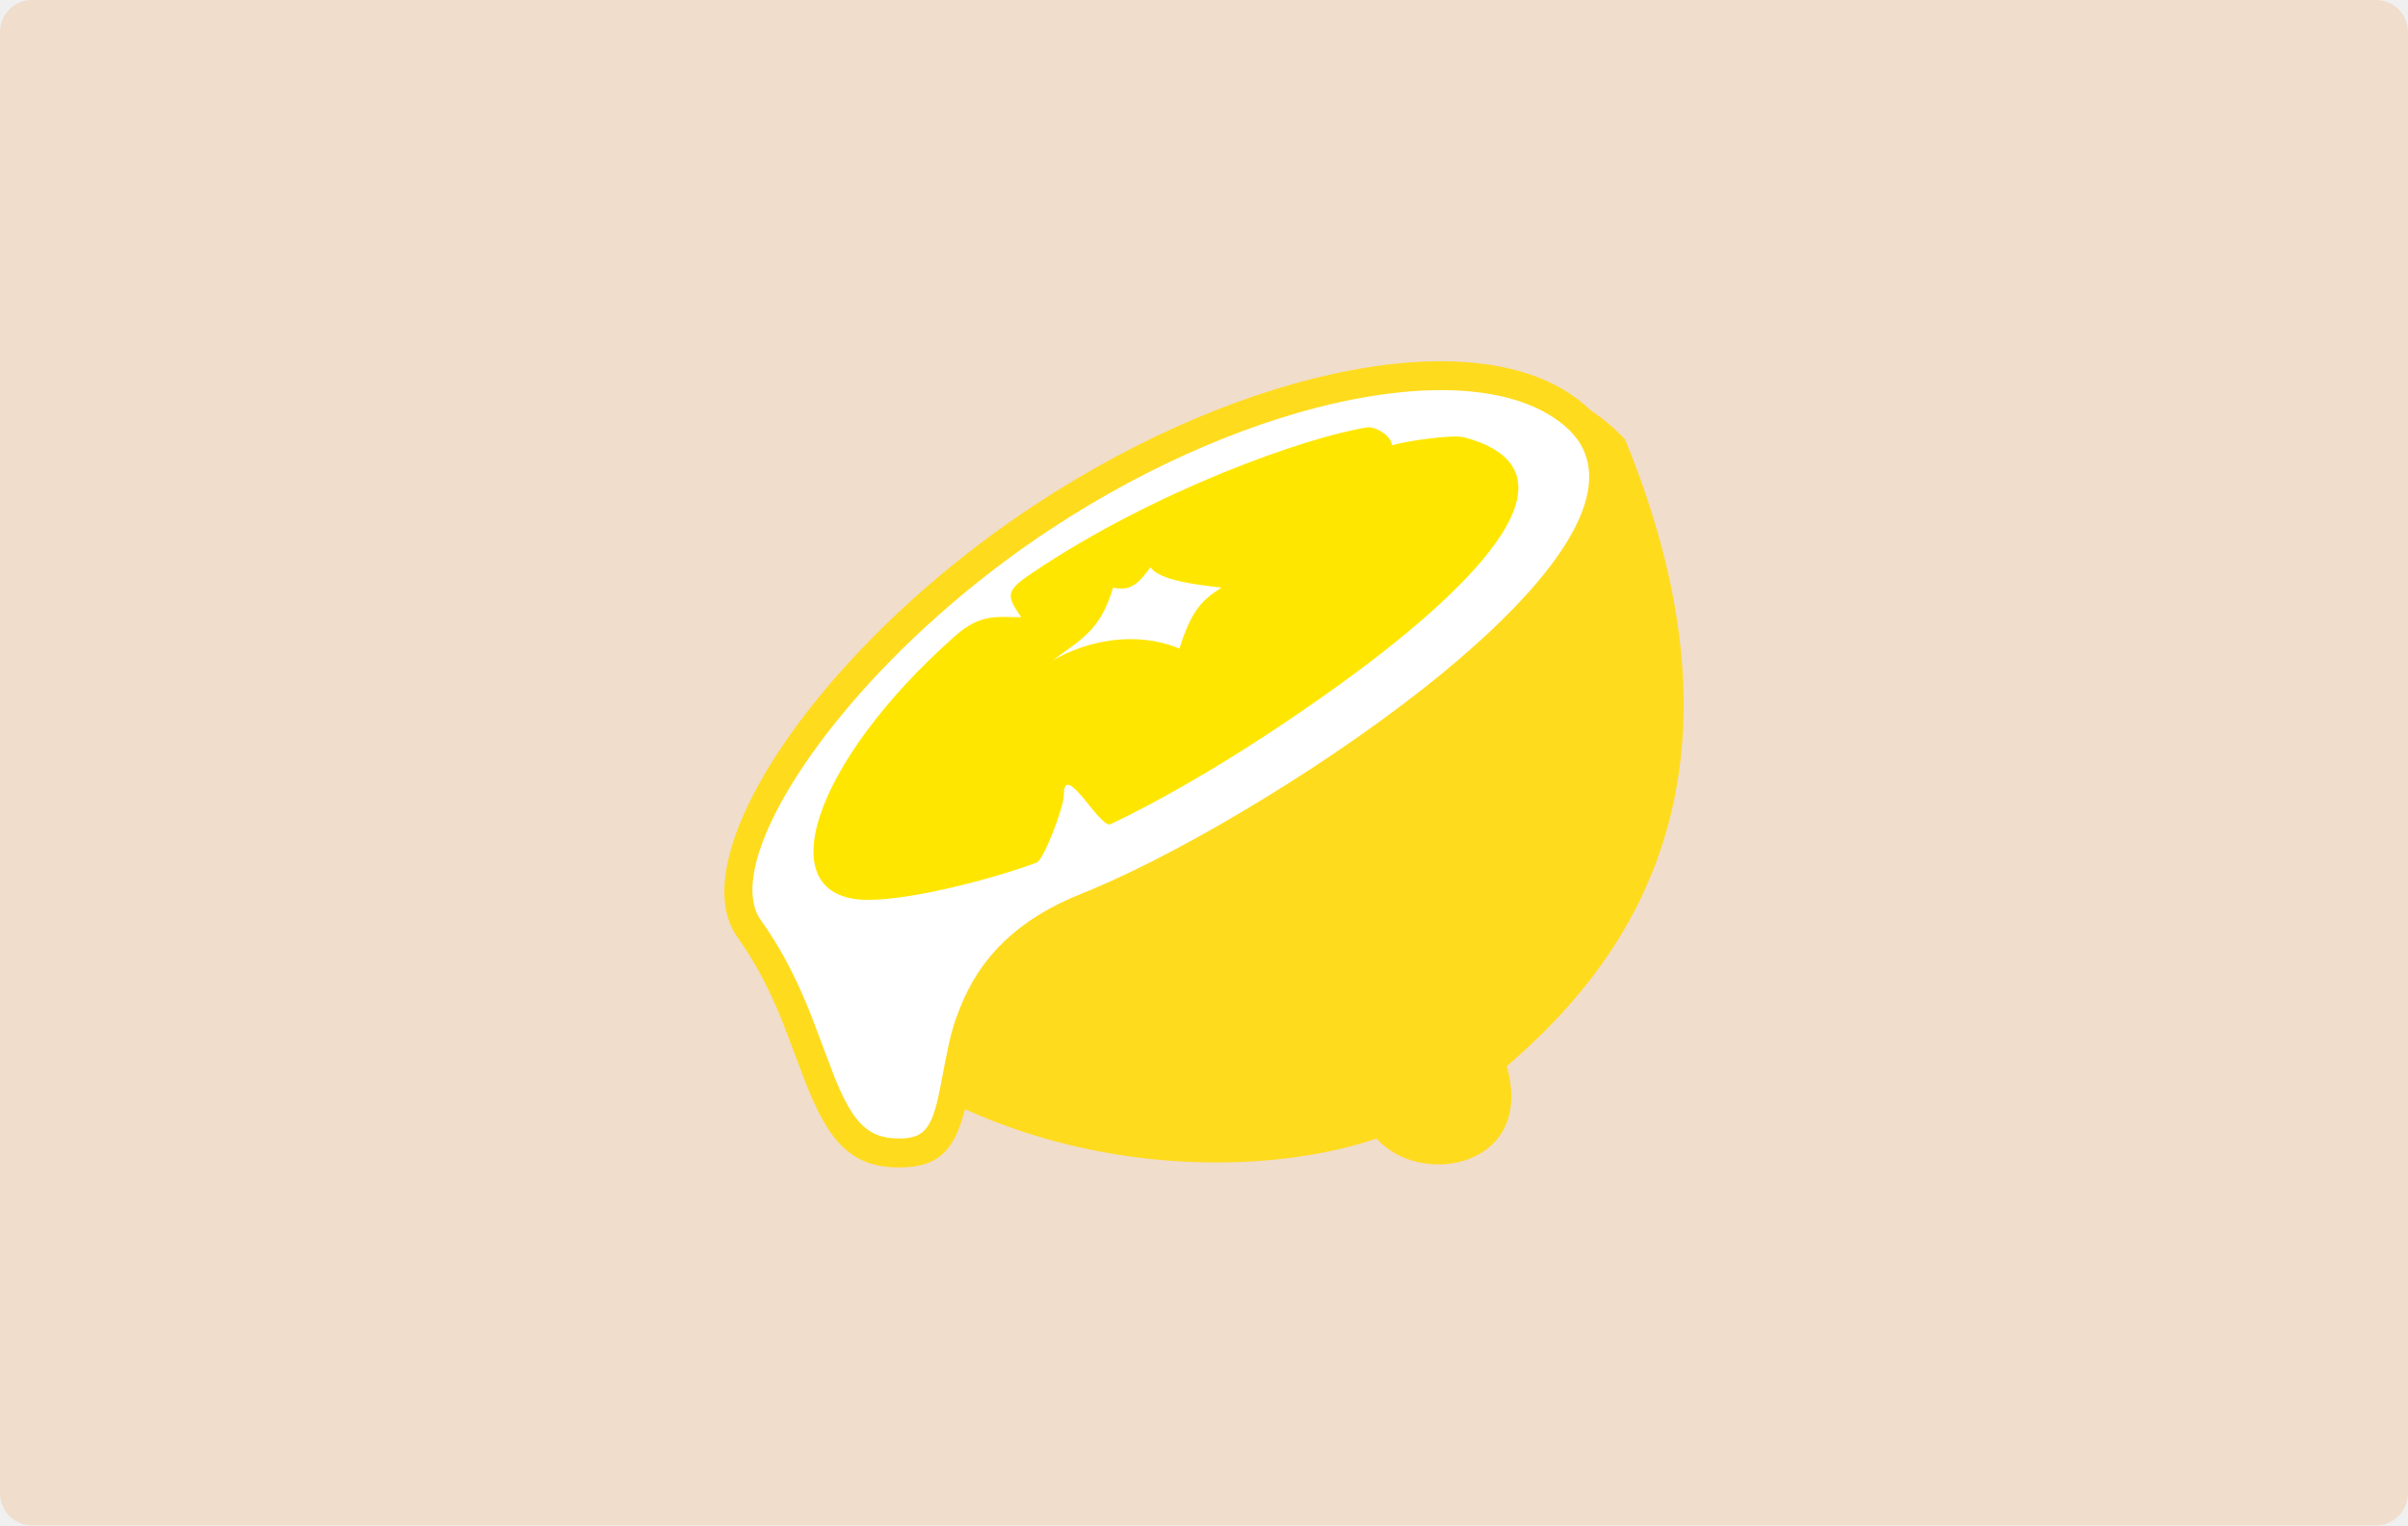
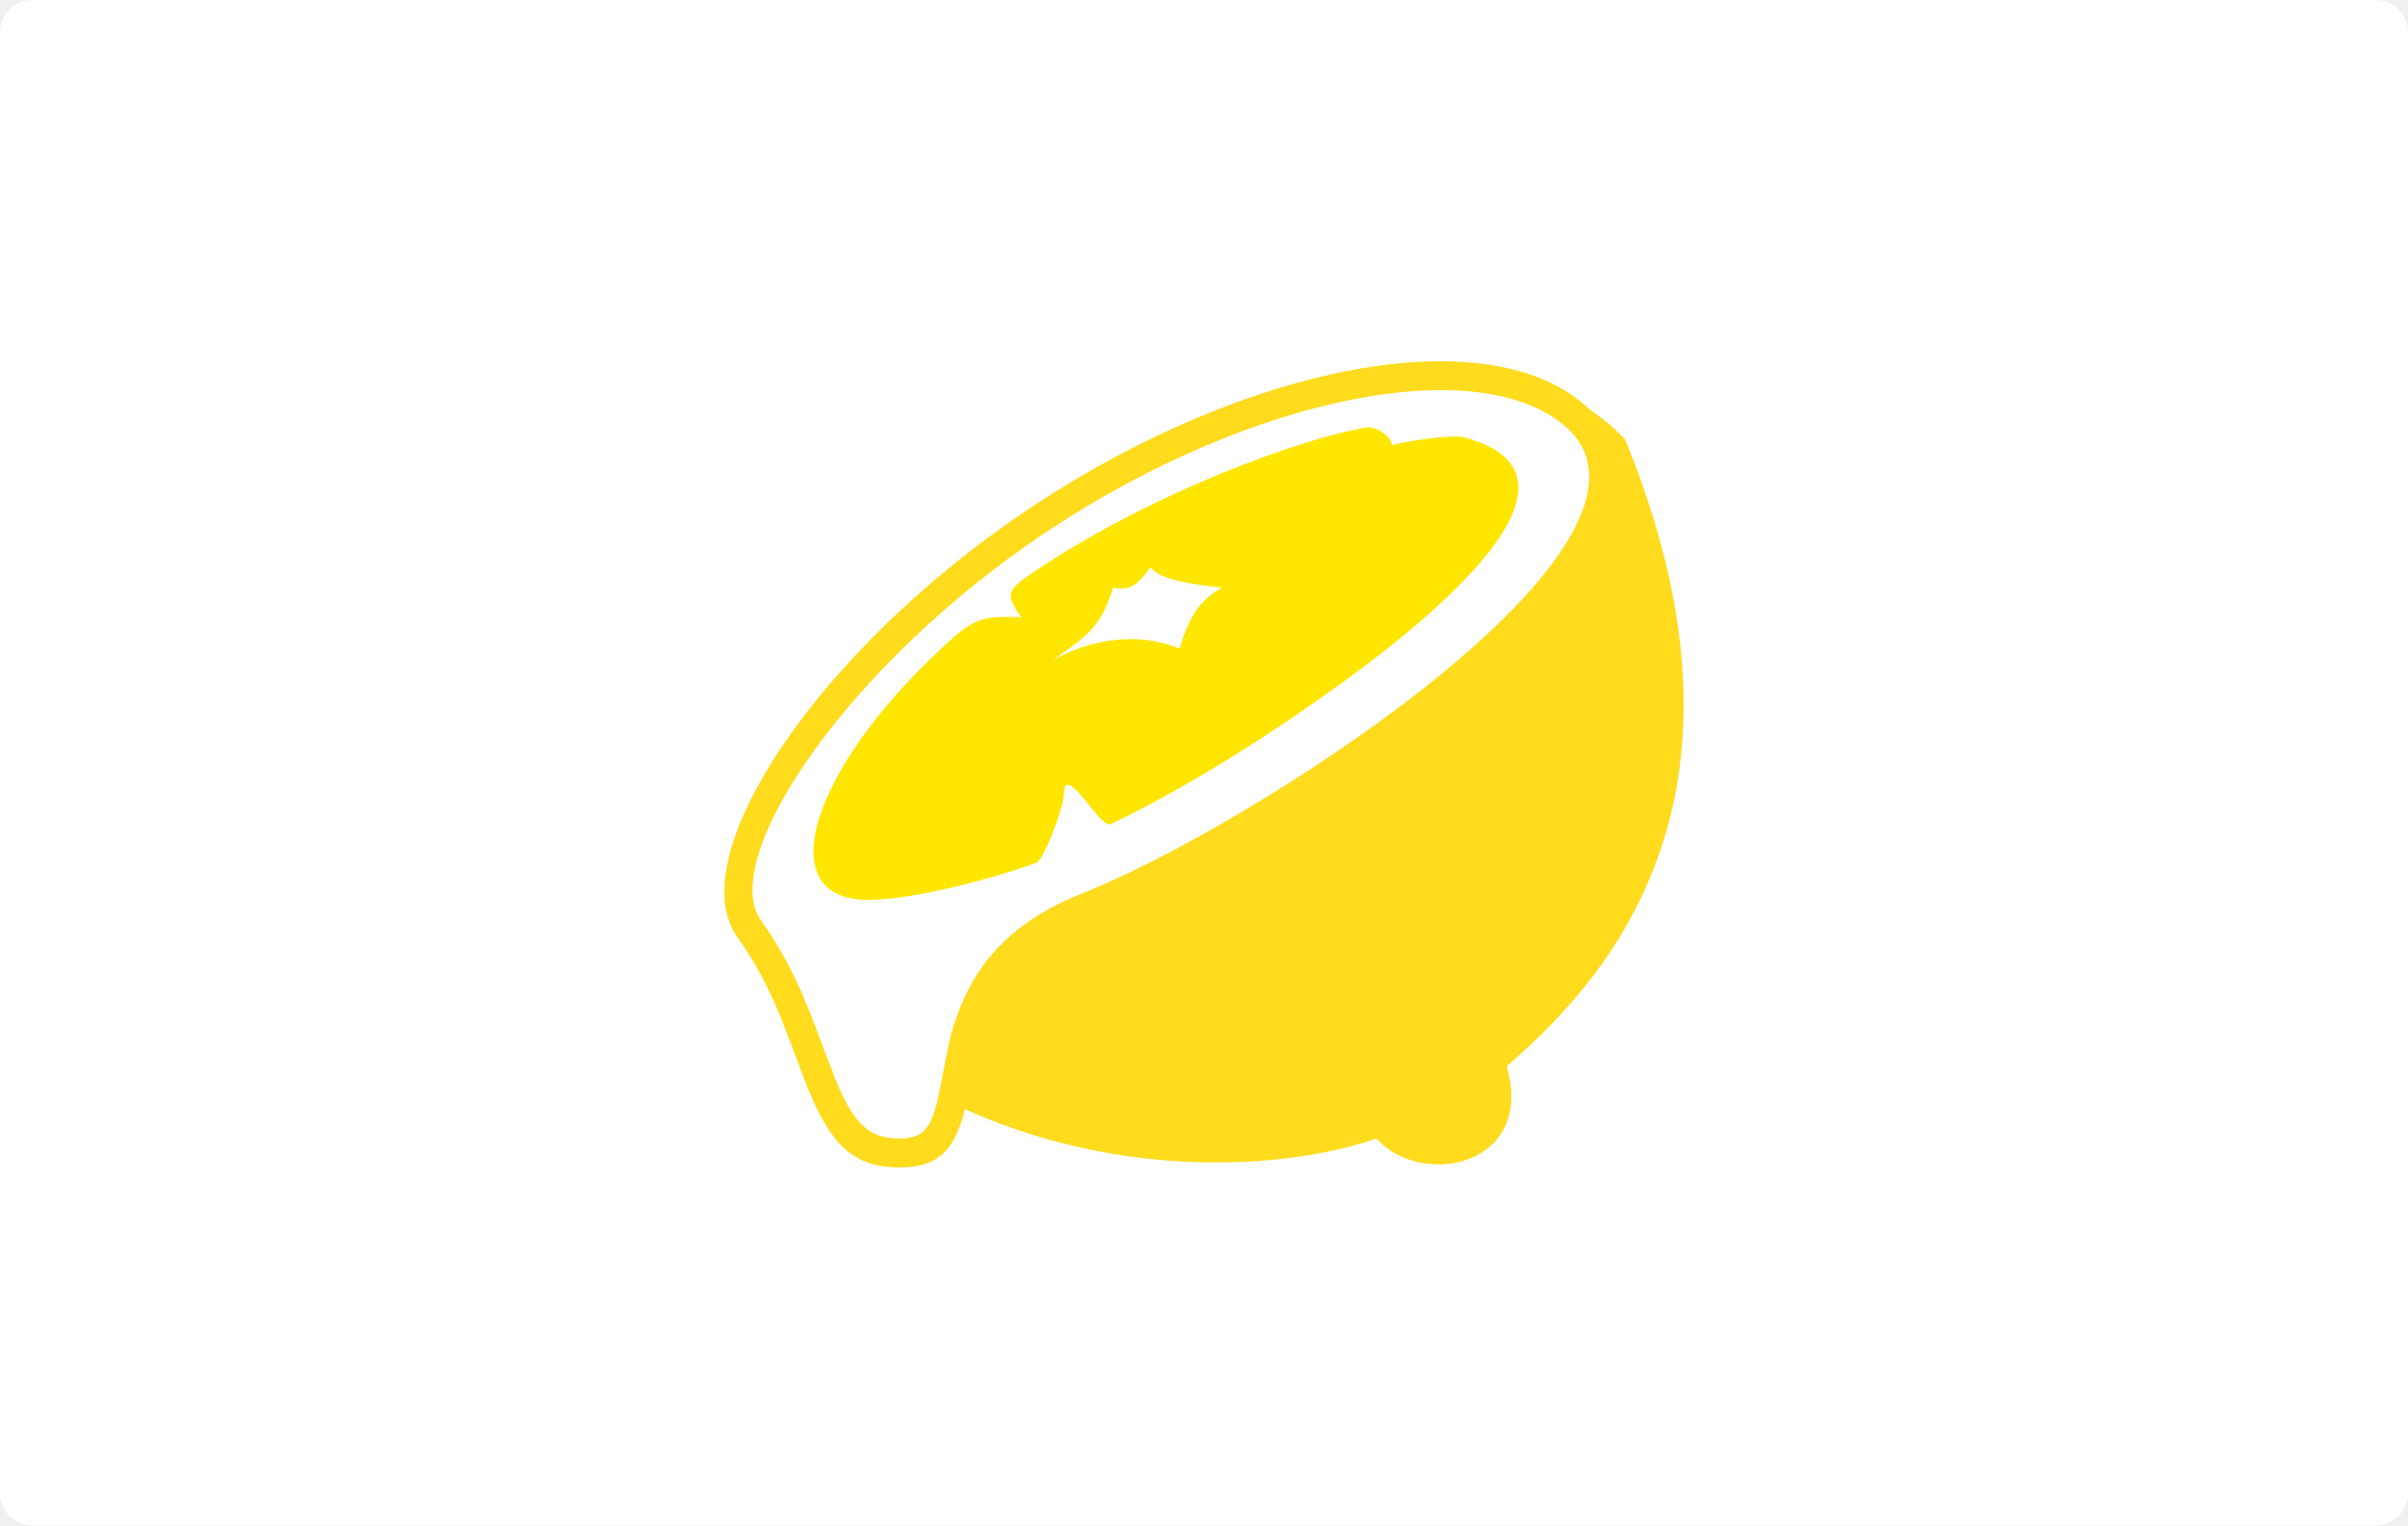
<svg xmlns="http://www.w3.org/2000/svg" width="300" height="190" viewBox="0 0 300 190" fill="none">
-   <rect width="300" height="190" rx="4" fill="#F27400" fill-opacity="0.15" />
+   <rect width="300" height="190" rx="4" fill="#FFFFFF" />
  <g clip-path="url(#clip0_603_943)">
    <path d="M202.466 54.741C219.902 97.302 202.466 120.185 187.715 132.801C191.32 145.418 176.952 148.02 171.494 141.813C155.428 147.353 122.787 147.173 99.4 123.789C86.783 111.173 96.624 83.106 130.04 64.312C158.878 48.09 187.715 39.078 202.466 54.741Z" fill="#FFDB1E" />
    <path d="M130.04 64.312C154.725 48.101 184.201 41.314 196.251 51.803C214.751 67.916 157.075 104.367 135.447 112.975C112.016 122.301 124.633 143.615 112.016 143.615C101.202 143.615 103.005 129.197 93.333 115.678C87.62 107.694 101.779 82.869 130.04 64.312Z" fill="white" />
    <path d="M129.051 62.805C124.347 65.895 119.853 69.291 115.596 72.972L113.567 74.767C95.932 90.706 86.173 108.77 91.867 116.727C92.401 117.474 92.91 118.239 93.393 119.02C94.663 121.07 95.756 123.209 96.802 125.625L97.563 127.456L100.265 134.6C103.218 142.252 106.071 145.417 112.016 145.417C117.442 145.417 119.328 142.845 120.665 136.213L121.285 132.97L121.666 131.116L121.897 130.122L122.128 129.252L122.374 128.451L122.651 127.659L122.973 126.819C125.004 121.709 128.66 117.863 135.077 115.08L136.113 114.65C148.583 109.687 168.4 97.836 182.043 86.595L183.933 85.01C184.835 84.241 185.726 83.458 186.605 82.662L188.277 81.119C201.292 68.833 205.674 58.217 197.934 50.897L197.435 50.444C184.976 39.599 155.266 45.59 129.051 62.805ZM195.068 53.163C201.148 58.459 197.573 67.348 185.92 78.387L184.281 79.905C183.999 80.161 183.713 80.417 183.424 80.674L181.636 82.231C181.013 82.764 180.384 83.291 179.751 83.813C166.869 94.427 148.281 105.647 136.106 110.758L134.78 111.301C126.789 114.481 122.124 119.193 119.623 125.488L119.099 126.879L118.809 127.754L118.548 128.659C118.506 128.816 118.464 128.977 118.423 129.143L118.173 130.21L117.766 132.177L117.135 135.486L116.86 136.78C115.936 140.789 114.891 141.813 112.016 141.813C108.17 141.813 106.269 139.889 103.948 134.114L101.229 126.932L100.762 125.749C99.453 122.535 98.099 119.771 96.458 117.121C95.933 116.273 95.379 115.442 94.799 114.63C91.681 110.273 95.642 100.451 104.307 89.729L105.752 87.983C112.194 80.39 120.894 72.474 131.029 65.819C156.039 49.395 184.213 43.713 195.068 53.163Z" fill="#FFDB1E" />
    <path d="M182.435 54.478C199.179 58.983 181.119 75.007 166.924 85.248C153.471 94.952 143.111 100.423 138.363 102.659C137.044 103.282 132.535 94.54 132.535 99.053C132.535 100.557 130.011 107.121 129.168 107.438C124.247 109.284 113.945 112.088 108.134 112.088C95.55 112.088 101.202 94.952 118.999 79.206C122.214 76.362 124.327 76.881 127.228 76.881C125.293 74.095 125.304 73.576 128.681 71.308C143.702 61.211 162.482 54.47 170.456 53.209C171.776 53.259 173.412 54.47 173.412 55.477C174.89 54.972 180.964 54.078 182.435 54.474V54.478Z" fill="#FFE600" />
    <path d="M131.111 82.299C134.661 79.606 137.037 78.658 138.677 73.194C140.717 73.63 141.709 72.905 143.327 70.666C144.495 72.346 149.3 72.858 152.169 73.194C149.592 74.819 148.36 76.264 146.936 80.785C141.658 78.582 135.519 79.696 131.111 82.299Z" fill="white" />
  </g>
  <defs>
    <clipPath id="clip0_603_943">
      <rect width="120" height="100.84" fill="white" transform="translate(90 45)" />
    </clipPath>
  </defs>
</svg>
